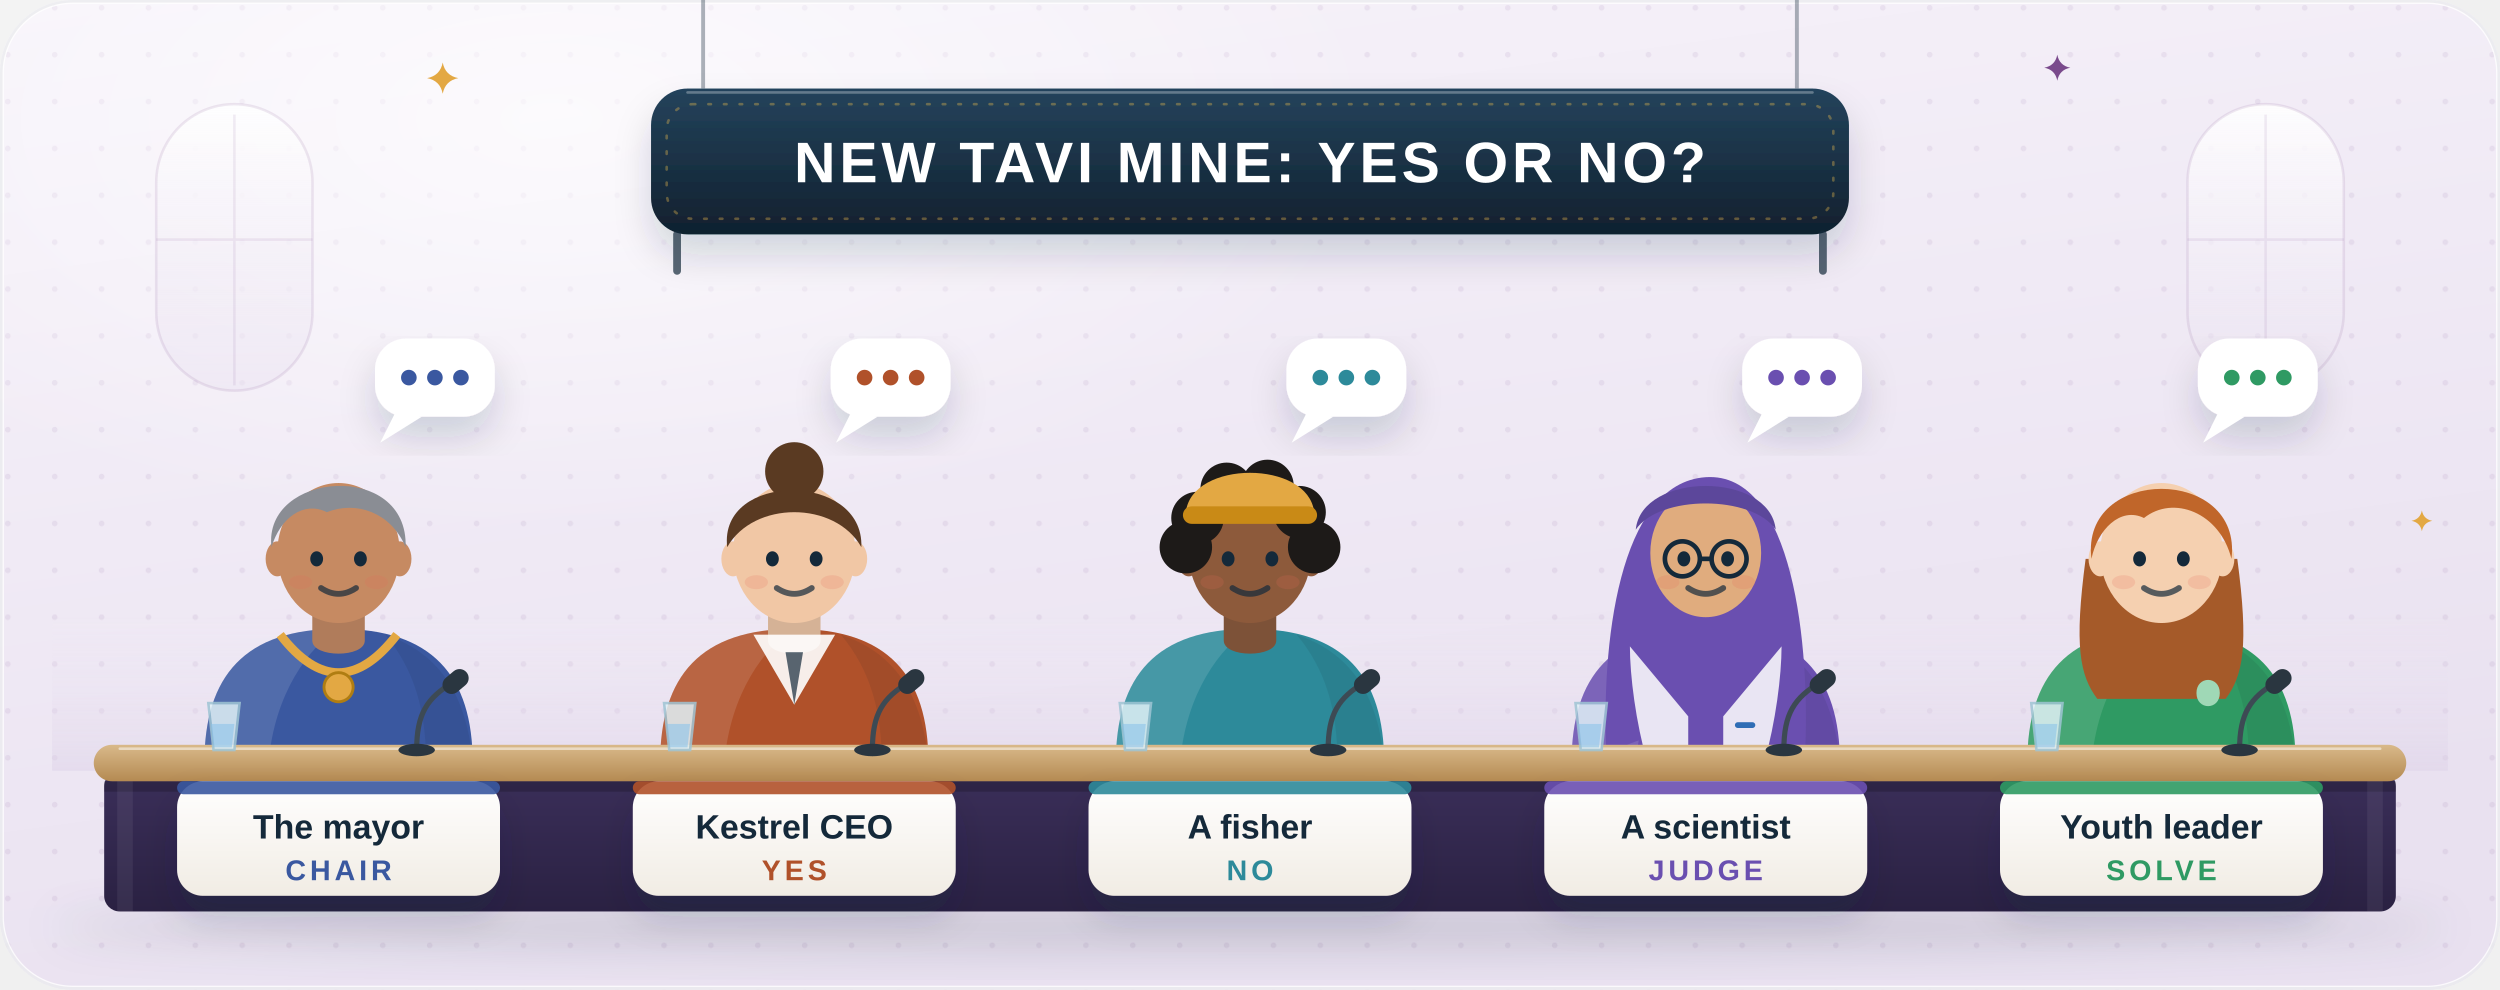
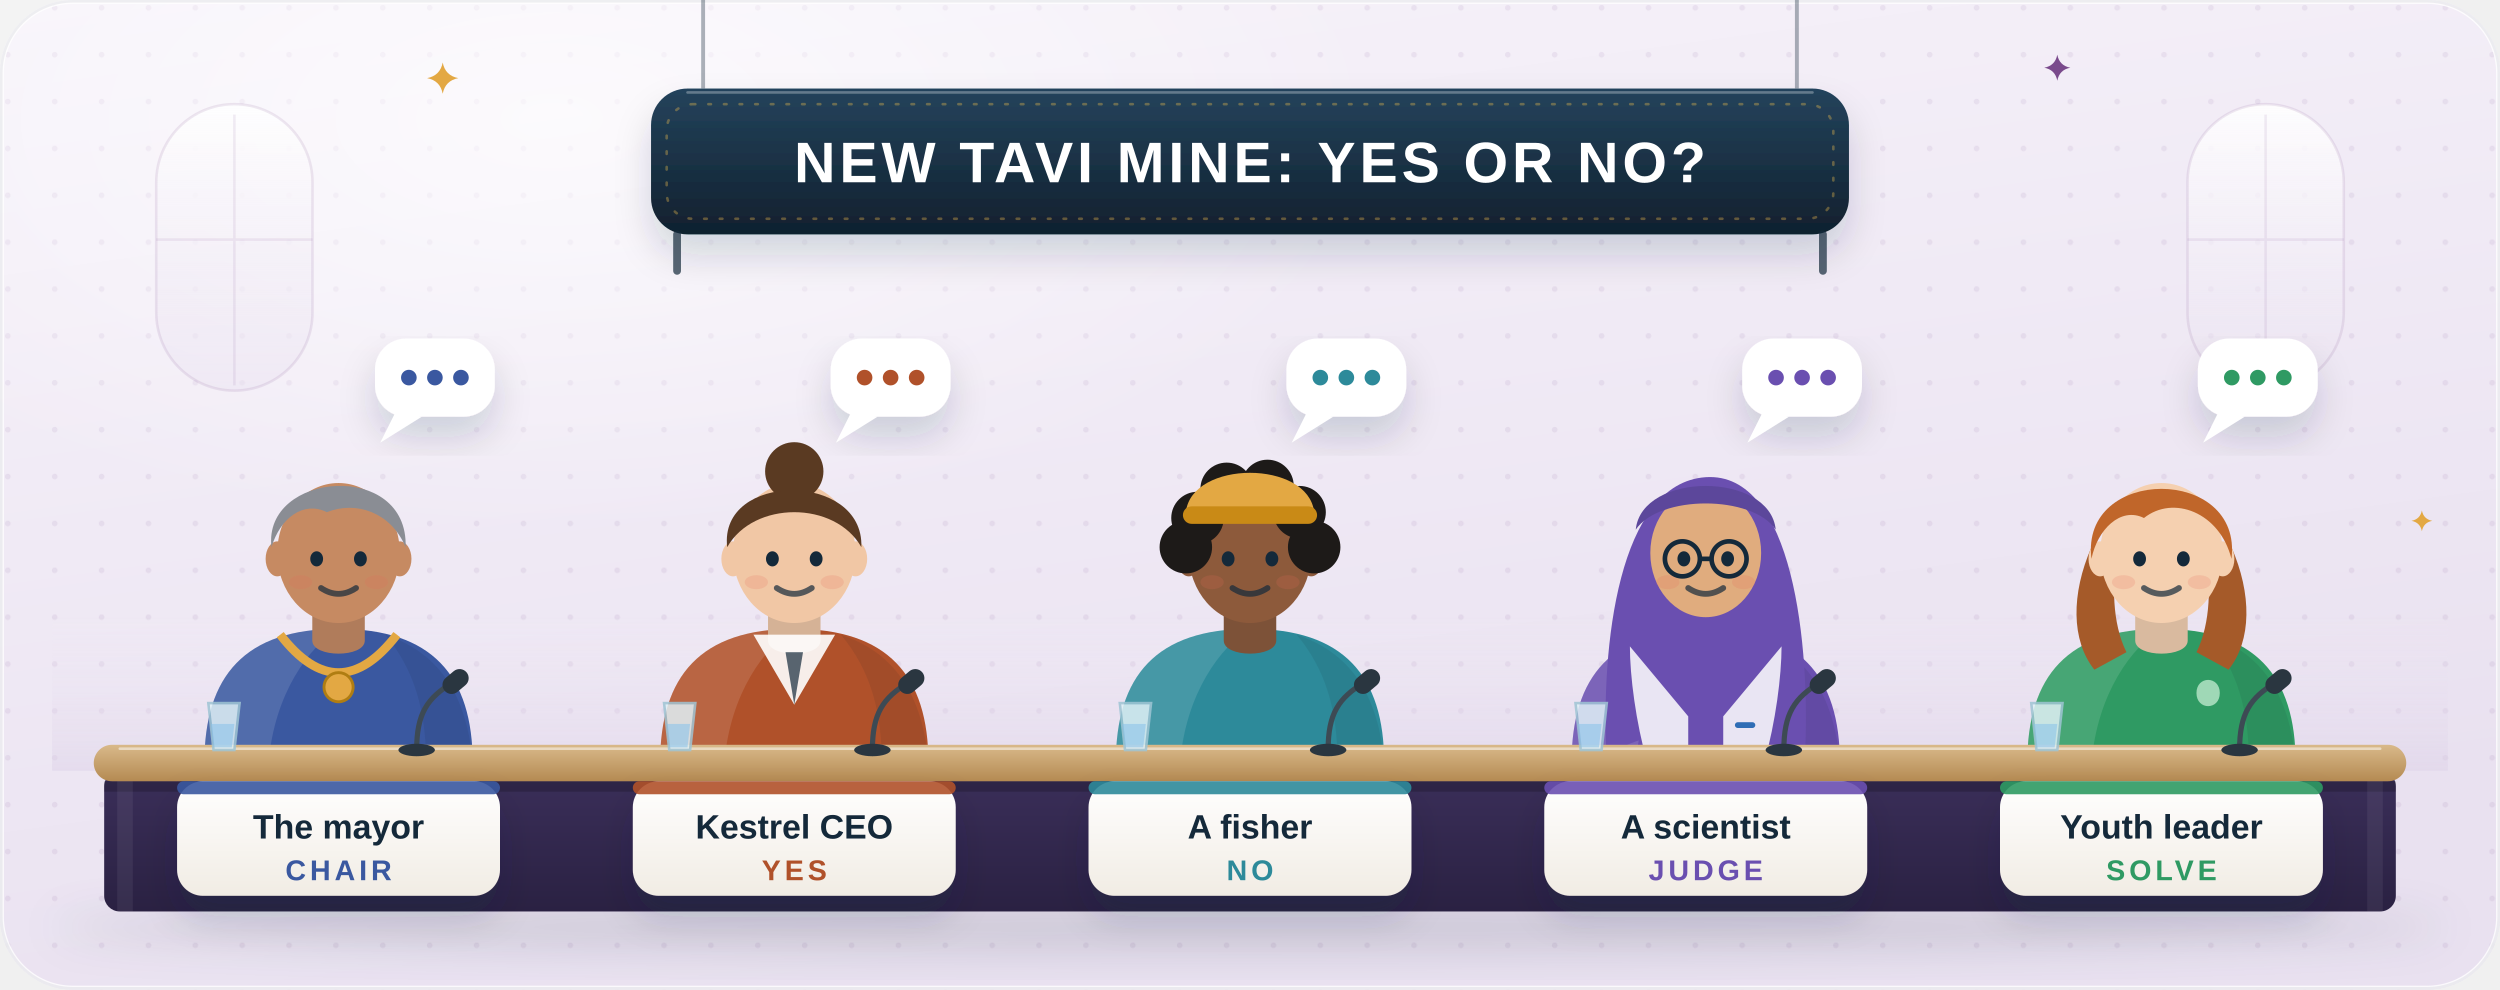
<svg xmlns="http://www.w3.org/2000/svg" viewBox="0 0 960 380" role="img" aria-label="The Tavi Valley town hall: five people behind a long table with microphones, under a banner reading New Tavi mine: yes or no? Each has a speech bubble and a name plate: the mayor (chair), the Kestrel Mining CEO (yes), a fisher (no), a scientist (judge) and a youth climate leader (solve).">
  <style>.rv{animation:rv .7s cubic-bezier(.2,.7,.2,1) both}@keyframes rv{from{opacity:0;transform:translateY(12px)}}
.fl{animation:fl 6s ease-in-out infinite;transform-box:fill-box;transform-origin:center}.f2{animation-delay:-2s}.f3{animation-delay:-4s}
@keyframes fl{0%,100%{transform:translateY(0)}50%{transform:translateY(-4px)}}
.tw{animation:tw 3.2s ease-in-out infinite;transform-box:fill-box;transform-origin:center}.t2{animation-delay:-1.1s}.t3{animation-delay:-2.2s}
@keyframes tw{0%,100%{opacity:.35;transform:scale(.6)}50%{opacity:1;transform:scale(1.05)}}
.pu{animation:pu 3.2s ease-in-out infinite;transform-box:fill-box;transform-origin:center}@keyframes pu{0%,100%{transform:scale(1)}12%{transform:scale(1.07)}26%{transform:scale(1)}}
.ring{animation:ring 3.2s ease-out infinite;transform-box:fill-box;transform-origin:center}@keyframes ring{0%{opacity:.55;transform:scale(.85)}100%{opacity:0;transform:scale(1.45)}}
.bl{animation:bl 5s infinite;transform-box:fill-box;transform-origin:center}@keyframes bl{0%,94%,100%{transform:scaleY(1)}97%{transform:scaleY(.1)}}
.sway{animation:sway 7s ease-in-out infinite;transform-box:fill-box;transform-origin:50% 0}@keyframes sway{0%,100%{transform:rotate(0)}50%{transform:rotate(.6deg)}}.bob{animation:fl 4s ease-in-out infinite}.dot{animation:dot 1.5s ease-in-out infinite}.d1{animation-delay:.2s}.d2{animation-delay:.4s}@keyframes dot{0%,100%{opacity:1}50%{opacity:.3}}@media (prefers-reduced-motion: reduce) { * { animation: none !important; } .rv { opacity: 1 !important; } }</style>
  <defs>
    <filter id="th-sh" x="-20%" y="-20%" width="140%" height="160%">
      <feDropShadow dx="0" dy="1.5" stdDeviation="1.2" flood-color="#14293a" flood-opacity=".14" />
      <feDropShadow dx="0" dy="10" stdDeviation="11" flood-color="#14293a" flood-opacity=".11" />
    </filter>
    <filter id="th-sh2" x="-30%" y="-30%" width="160%" height="180%">
      <feDropShadow dx="0" dy="2" stdDeviation="1.6" flood-color="#14293a" flood-opacity=".22" />
      <feDropShadow dx="0" dy="8" stdDeviation="7" flood-color="#14293a" flood-opacity=".16" />
    </filter>
    <filter id="th-blur" x="-50%" y="-50%" width="200%" height="200%">
      <feGaussianBlur stdDeviation="8" />
    </filter>
    <linearGradient id="th-bg" x1="0" y1="0" x2="0.35" y2="1">
      <stop offset="0" stop-color="#f7f3fa" />
      <stop offset="1" stop-color="#e9e1f0" />
    </linearGradient>
    <radialGradient id="th-glow" cx="0.5" cy="0.5" r="0.5">
      <stop offset="0" stop-color="#ffffff" stop-opacity="0.9" />
      <stop offset="1" stop-color="#ffffff" stop-opacity="0" />
    </radialGradient>
    <linearGradient id="th-card" x1="0" y1="0" x2="0" y2="1">
      <stop offset="0" stop-color="#ffffff" />
      <stop offset="1" stop-color="#fbf8f2" />
    </linearGradient>
    <linearGradient id="th-gloss" x1="0" y1="0" x2="0" y2="1">
      <stop offset="0" stop-color="#ffffff" stop-opacity="0.55" />
      <stop offset="0.5" stop-color="#ffffff" stop-opacity="0.08" />
      <stop offset="1" stop-color="#ffffff" stop-opacity="0" />
    </linearGradient>
    <pattern id="th-dots" width="18" height="18" patternUnits="userSpaceOnUse">
      <circle cx="3" cy="3" r="1.1" fill="#7a4a8c" opacity=".09" />
    </pattern>
    <linearGradient id="th-navy" x1="0" y1="0" x2="0" y2="1">
      <stop offset="0" stop-color="#24435c" />
      <stop offset="1" stop-color="#10202e" />
    </linearGradient>
    <linearGradient id="th-top" x1="0" y1="0" x2="0" y2="1">
      <stop offset="0" stop-color="#d9b98a" />
      <stop offset="1" stop-color="#b48a52" />
    </linearGradient>
    <linearGradient id="th-front" x1="0" y1="0" x2="0" y2="1">
      <stop offset="0" stop-color="#3b2f5a" />
      <stop offset="1" stop-color="#2a2142" />
    </linearGradient>
    <linearGradient id="th-wall" x1="0" y1="0" x2="0" y2="1">
      <stop offset="0" stop-color="#efe8f4" stop-opacity="0" />
      <stop offset="1" stop-color="#ddd2e8" stop-opacity="1" />
    </linearGradient>
    <linearGradient id="th-win" x1="0" y1="0" x2="0" y2="1">
      <stop offset="0" stop-color="#ffffff" stop-opacity="0.9" />
      <stop offset="1" stop-color="#e9e1f0" stop-opacity="0.4" />
    </linearGradient>
    <linearGradient id="th-plate" x1="0" y1="0" x2="0" y2="1">
      <stop offset="0" stop-color="#ffffff" />
      <stop offset="1" stop-color="#f1ece4" />
    </linearGradient>
  </defs>
  <rect width="960" height="380" rx="28" fill="url(#th-bg)" />
  <rect width="960" height="380" rx="28" fill="url(#th-dots)" />
  <ellipse cx="211.2" cy="45.6" rx="326.4" ry="159.6" fill="url(#th-glow)" opacity=".75" />
  <rect x=".75" y=".75" width="958.5" height="378.5" rx="27.25" fill="none" stroke="#ffffff" stroke-opacity=".8" stroke-width="1.5" />
  <rect x=".5" y=".5" width="959" height="379" rx="27.5" fill="none" stroke="#14293a" stroke-opacity=".07" />
  <rect x="60" y="40" width="60" height="110" rx="30" fill="url(#th-win)" stroke="#7a4a8c" stroke-opacity=".12" />
  <path d="M90 44v104M60 92h60" stroke="#7a4a8c" stroke-opacity=".1" />
  <rect x="840" y="40" width="60" height="110" rx="30" fill="url(#th-win)" stroke="#7a4a8c" stroke-opacity=".12" />
  <path d="M870 44v104M840 92h60" stroke="#7a4a8c" stroke-opacity=".1" />
  <rect x="20" y="236" width="920" height="60" fill="url(#th-wall)" opacity=".5" />
  <path d="M270 0V34M690 0V34" stroke="#14293a" stroke-opacity=".35" stroke-width="1.5" />
  <g class="rv">
    <g class="sway">
      <rect x="250" y="34" width="460" height="56" rx="14" fill="url(#th-navy)" filter="url(#th-sh2)" />
      <path d="M264 35.5H696" stroke="#fff" stroke-opacity=".3" stroke-linecap="round" />
      <rect x="256" y="40" width="448" height="44" rx="10" fill="none" stroke="#f2c14e" stroke-opacity=".35" stroke-dasharray="1 5" stroke-linecap="round" />
      <text x="480" y="70" font-family="'Helvetica Neue', Arial, sans-serif" font-weight="800" font-size="22" fill="#fff" text-anchor="middle" letter-spacing="1.5">NEW TAVI MINE: YES OR NO?</text>
    </g>
  </g>
  <path d="M260 90v14M700 90v14" stroke="#14293a" stroke-width="3" stroke-linecap="round" opacity=".7" />
  <g class="fl">
    <g transform="translate(130 293) scale(1.12)">
      <path d="M-46 0C-46-30-32-46 0-46S46-30 46 0Z" fill="#3a58a0" />
      <path d="M-46 0C-46-30-32-46 0-46c-10 6-22 22-24 46Z" fill="#fff" opacity=".12" />
      <path d="M16-44C34-38 44-24 46 0H30C30-18 26-32 16-44Z" fill="#2e4881" opacity=".35" />
      <path d="M-9-52h18v10c0 6-18 6-18 0Z" fill="#b07c5b" />
      <ellipse cx="0" cy="-72" rx="21" ry="24" fill="#c68a62" />
      <ellipse cx="-21" cy="-70" rx="4" ry="6" fill="#c68a62" />
      <ellipse cx="21" cy="-70" rx="4" ry="6" fill="#c68a62" />
      <path d="M-23-74C-26-100 24-104 23-74C18-86 6-90-4-86C-12-90-20-84-23-74Z" fill="#8a8d94" />
      <g class="bl">
        <ellipse cx="-7.5" cy="-70" rx="2.2" ry="2.6" fill="#14293a" />
        <ellipse cx="7.5" cy="-70" rx="2.2" ry="2.6" fill="#14293a" />
      </g>
      <path d="M-6-60q6 4 12 0" stroke="#14293a" stroke-width="2" fill="none" stroke-linecap="round" opacity=".7" />
      <ellipse cx="-13" cy="-62" rx="4" ry="2.4" fill="#e46a5a" opacity=".18" />
      <ellipse cx="13" cy="-62" rx="4" ry="2.4" fill="#e46a5a" opacity=".18" />
      <path d="M-20-44Q0-18 20-44" stroke="#e3a843" stroke-width="3" fill="none" />
      <circle cx="0" cy="-26" r="5" fill="#e3a843" stroke="#b07d12" />
    </g>
  </g>
  <g class="rv" style="animation-delay:0.30s">
    <g class="bob" style="animation-delay:-0.0s">
      <rect x="144" y="130" width="46" height="30" rx="12" fill="#fff" filter="url(#th-sh2)" />
      <path d="M152 158l-6 12 16-10z" fill="#fff" />
      <circle class="dot d0" cx="157" cy="145" r="3" fill="#3a58a0" />
      <circle class="dot d1" cx="167" cy="145" r="3" fill="#3a58a0" />
      <circle class="dot d2" cx="177" cy="145" r="3" fill="#3a58a0" />
    </g>
  </g>
  <g class="fl f2">
    <g transform="translate(305 293) scale(1.12)">
      <path d="M-46 0C-46-30-32-46 0-46S46-30 46 0Z" fill="#b0512a" />
      <path d="M-46 0C-46-30-32-46 0-46c-10 6-22 22-24 46Z" fill="#fff" opacity=".12" />
      <path d="M16-44C34-38 44-24 46 0H30C30-18 26-32 16-44Z" fill="#874328" opacity=".35" />
      <path d="M-9-52h18v10c0 6-18 6-18 0Z" fill="#d5b296" />
      <ellipse cx="0" cy="-72" rx="21" ry="24" fill="#f1c7a5" />
      <ellipse cx="-21" cy="-70" rx="4" ry="6" fill="#f1c7a5" />
      <ellipse cx="21" cy="-70" rx="4" ry="6" fill="#f1c7a5" />
      <circle cx="0" cy="-100" r="10" fill="#5a3a22" />
      <path d="M-23-74C-26-100 24-100 23-74C14-90-14-90-23-74Z" fill="#5a3a22" />
      <g class="bl">
        <ellipse cx="-7.5" cy="-70" rx="2.2" ry="2.6" fill="#14293a" />
        <ellipse cx="7.5" cy="-70" rx="2.2" ry="2.6" fill="#14293a" />
      </g>
      <path d="M-6-60q6 4 12 0" stroke="#14293a" stroke-width="2" fill="none" stroke-linecap="round" opacity=".7" />
      <ellipse cx="-13" cy="-62" rx="4" ry="2.4" fill="#e46a5a" opacity=".18" />
      <ellipse cx="13" cy="-62" rx="4" ry="2.4" fill="#e46a5a" opacity=".18" />
      <path d="M-14-44L0-20 14-44" fill="#fff" opacity=".9" />
      <path d="M-3-38h6l-3 18z" fill="#14293a" opacity=".7" />
    </g>
  </g>
  <g class="rv" style="animation-delay:0.55s">
    <g class="bob" style="animation-delay:-0.7s">
      <rect x="319" y="130" width="46" height="30" rx="12" fill="#fff" filter="url(#th-sh2)" />
      <path d="M327 158l-6 12 16-10z" fill="#fff" />
      <circle class="dot d0" cx="332" cy="145" r="3" fill="#b0512a" />
      <circle class="dot d1" cx="342" cy="145" r="3" fill="#b0512a" />
      <circle class="dot d2" cx="352" cy="145" r="3" fill="#b0512a" />
    </g>
  </g>
  <g class="fl f3">
    <g transform="translate(480 293) scale(1.12)">
      <path d="M-46 0C-46-30-32-46 0-46S46-30 46 0Z" fill="#2d8a9a" />
      <path d="M-46 0C-46-30-32-46 0-46c-10 6-22 22-24 46Z" fill="#fff" opacity=".12" />
      <path d="M16-44C34-38 44-24 46 0H30C30-18 26-32 16-44Z" fill="#246e7c" opacity=".35" />
      <path d="M-9-52h18v10c0 6-18 6-18 0Z" fill="#7d5238" />
      <ellipse cx="0" cy="-72" rx="21" ry="24" fill="#8d5a3b" />
      <ellipse cx="-21" cy="-70" rx="4" ry="6" fill="#8d5a3b" />
      <ellipse cx="21" cy="-70" rx="4" ry="6" fill="#8d5a3b" />
      <circle cx="-18" cy="-84" r="9" fill="#1d1a18" />
      <circle cx="-8" cy="-94" r="9" fill="#1d1a18" />
      <circle cx="6" cy="-95" r="9" fill="#1d1a18" />
      <circle cx="17" cy="-86" r="9" fill="#1d1a18" />
      <circle cx="-22" cy="-74" r="9" fill="#1d1a18" />
      <circle cx="22" cy="-74" r="9" fill="#1d1a18" />
      <g class="bl">
        <ellipse cx="-7.5" cy="-70" rx="2.2" ry="2.6" fill="#14293a" />
        <ellipse cx="7.5" cy="-70" rx="2.2" ry="2.6" fill="#14293a" />
      </g>
      <path d="M-6-60q6 4 12 0" stroke="#14293a" stroke-width="2" fill="none" stroke-linecap="round" opacity=".7" />
      <ellipse cx="-13" cy="-62" rx="4" ry="2.4" fill="#e46a5a" opacity=".18" />
      <ellipse cx="13" cy="-62" rx="4" ry="2.4" fill="#e46a5a" opacity=".18" />
      <path d="M-22-86C-20-104 20-104 22-86Z" fill="#e3a843" />
      <rect x="-23" y="-88" width="46" height="6" rx="3" fill="#c98a16" />
    </g>
  </g>
  <g class="rv" style="animation-delay:0.80s">
    <g class="bob" style="animation-delay:-1.4s">
      <rect x="494" y="130" width="46" height="30" rx="12" fill="#fff" filter="url(#th-sh2)" />
      <path d="M502 158l-6 12 16-10z" fill="#fff" />
      <circle class="dot d0" cx="507" cy="145" r="3" fill="#2d8a9a" />
      <circle class="dot d1" cx="517" cy="145" r="3" fill="#2d8a9a" />
      <circle class="dot d2" cx="527" cy="145" r="3" fill="#2d8a9a" />
    </g>
  </g>
  <g class="fl f2">
    <g transform="translate(655 293) scale(1.12)">
      <path d="M-46 0C-46-30-32-46 0-46S46-30 46 0Z" fill="#6a4fb0" />
      <path d="M-46 0C-46-30-32-46 0-46c-10 6-22 22-24 46Z" fill="#fff" opacity=".12" />
      <path d="M16-44C34-38 44-24 46 0H30C30-18 26-32 16-44Z" fill="#52418d" opacity=".35" />
      <path d="M-9-52h18v10c0 6-18 6-18 0Z" fill="#c69a73" />
      <path d="M-34-2C-36-40-30-96 0-98S36-40 34-2C20-14-20-14-34-2Z" fill="#6a4fb0" />
      <ellipse cx="0" cy="-72" rx="19" ry="22" fill="#e0ac7e" />
      <path d="M-24-80C-22-100 22-100 24-80C16-92-16-92-24-80Z" fill="#5c479b" />
      <g class="bl">
        <ellipse cx="-7.5" cy="-70" rx="2.2" ry="2.6" fill="#14293a" />
        <ellipse cx="7.5" cy="-70" rx="2.2" ry="2.6" fill="#14293a" />
      </g>
      <path d="M-6-60q6 4 12 0" stroke="#14293a" stroke-width="2" fill="none" stroke-linecap="round" opacity=".7" />
      <ellipse cx="-13" cy="-62" rx="4" ry="2.4" fill="#e46a5a" opacity=".18" />
      <ellipse cx="13" cy="-62" rx="4" ry="2.4" fill="#e46a5a" opacity=".18" />
      <circle cx="-8" cy="-70" r="6" fill="none" stroke="#14293a" stroke-width="1.6" />
      <circle cx="8" cy="-70" r="6" fill="none" stroke="#14293a" stroke-width="1.6" />
      <path d="M-2-70h4" stroke="#14293a" stroke-width="1.6" />
      <path d="M-26-40L-6-16V0H-20C-24-14-26-30-26-40ZM26-40L6-16V0H20C24-14 26-30 26-40Z" fill="#fff" opacity=".85" />
      <rect x="10" y="-14" width="7" height="2" rx="1" fill="#2f6db5" />
    </g>
  </g>
  <g class="rv" style="animation-delay:1.05s">
    <g class="bob" style="animation-delay:-2.1s">
      <rect x="669" y="130" width="46" height="30" rx="12" fill="#fff" filter="url(#th-sh2)" />
      <path d="M677 158l-6 12 16-10z" fill="#fff" />
      <circle class="dot d0" cx="682" cy="145" r="3" fill="#6a4fb0" />
      <circle class="dot d1" cx="692" cy="145" r="3" fill="#6a4fb0" />
      <circle class="dot d2" cx="702" cy="145" r="3" fill="#6a4fb0" />
    </g>
  </g>
  <g class="fl">
    <g transform="translate(830 293) scale(1.12)">
      <path d="M-46 0C-46-30-32-46 0-46S46-30 46 0Z" fill="#2f9a63" />
      <path d="M-46 0C-46-30-32-46 0-46c-10 6-22 22-24 46Z" fill="#fff" opacity=".12" />
      <path d="M16-44C34-38 44-24 46 0H30C30-18 26-32 16-44Z" fill="#267a53" opacity=".35" />
      <path d="M-9-52h18v10c0 6-18 6-18 0Z" fill="#d9ba9f" />
-       <path d="M-26-70C-30-40-28-30-22-22H22C28-30 30-40 26-70Z" fill="#a55a29" />
+       <path d="M-24-74C-31-58-31-42-23-32L-12-38C-17-48-17-62-15-72ZM24-74C31-58 31-42 23-32L12-38C17-48 17-62 15-72Z" fill="#a55a29" />
      <ellipse cx="0" cy="-72" rx="21" ry="24" fill="#f5d0b0" />
      <ellipse cx="-21" cy="-70" rx="4" ry="6" fill="#f5d0b0" />
      <ellipse cx="21" cy="-70" rx="4" ry="6" fill="#f5d0b0" />
      <path d="M-24-70C-28-102 28-102 24-70C20-86 4-92-6-84C-14-88-22-80-24-70Z" fill="#c0662a" />
      <g class="bl">
        <ellipse cx="-7.5" cy="-70" rx="2.2" ry="2.6" fill="#14293a" />
        <ellipse cx="7.5" cy="-70" rx="2.2" ry="2.6" fill="#14293a" />
      </g>
      <path d="M-6-60q6 4 12 0" stroke="#14293a" stroke-width="2" fill="none" stroke-linecap="round" opacity=".7" />
      <ellipse cx="-13" cy="-62" rx="4" ry="2.4" fill="#e46a5a" opacity=".18" />
      <ellipse cx="13" cy="-62" rx="4" ry="2.4" fill="#e46a5a" opacity=".18" />
      <path d="M12-24c0-6 8-6 8 0s-8 6-8 0z" fill="#9fd8b6" />
    </g>
  </g>
  <g class="rv" style="animation-delay:1.30s">
    <g class="bob" style="animation-delay:-2.8s">
      <rect x="844" y="130" width="46" height="30" rx="12" fill="#fff" filter="url(#th-sh2)" />
      <path d="M852 158l-6 12 16-10z" fill="#fff" />
      <circle class="dot d0" cx="857" cy="145" r="3" fill="#2f9a63" />
      <circle class="dot d1" cx="867" cy="145" r="3" fill="#2f9a63" />
      <circle class="dot d2" cx="877" cy="145" r="3" fill="#2f9a63" />
    </g>
  </g>
  <ellipse cx="480" cy="356" rx="460" ry="10" fill="#14293a" opacity=".14" filter="url(#th-blur)" />
  <rect x="40" y="296" width="880" height="54" rx="6" fill="url(#th-front)" />
  <path d="M40 302H920" stroke="#000" stroke-opacity=".2" stroke-width="4" />
  <path d="M48 296v54M912 296v54" stroke="#fff" stroke-opacity=".06" stroke-width="6" />
  <rect x="36" y="286" width="888" height="14" rx="7" fill="url(#th-top)" />
  <path d="M46 287.5H914" stroke="#fff" stroke-opacity=".5" stroke-linecap="round" />
  <g>
    <path d="M160 288c0-14 4-20 14-26" stroke="#3d4a54" stroke-width="2" fill="none" />
    <rect x="172" y="256" width="7" height="11" rx="3.5" fill="#2a3640" transform="rotate(50 175 261)" />
    <ellipse cx="160" cy="288" rx="7" ry="2.4" fill="#2a3640" />
  </g>
  <g>
    <path d="M80 270h12l-2 18h-8z" fill="#dff0f6" opacity=".85" stroke="#9fc4d4" />
    <path d="M81 278h9l-1 9h-7z" fill="#8cc3ea" opacity=".6" />
  </g>
  <g filter="url(#th-sh2)">
    <rect x="68" y="300" width="124" height="44" rx="10" fill="url(#th-plate)" />
  </g>
  <rect x="68" y="300" width="124" height="5" rx="2.5" fill="#3a58a0" opacity=".9" />
  <text x="130" y="322" font-family="'Helvetica Neue', Arial, sans-serif" font-weight="800" font-size="13" fill="#14293a" text-anchor="middle">The mayor</text>
  <text x="130" y="338" font-family="'Helvetica Neue', Arial, sans-serif" font-weight="800" font-size="11" fill="#3a58a0" text-anchor="middle" letter-spacing="1.5">CHAIR</text>
  <g>
    <path d="M335 288c0-14 4-20 14-26" stroke="#3d4a54" stroke-width="2" fill="none" />
    <rect x="347" y="256" width="7" height="11" rx="3.5" fill="#2a3640" transform="rotate(50 350 261)" />
    <ellipse cx="335" cy="288" rx="7" ry="2.4" fill="#2a3640" />
  </g>
  <g>
    <path d="M255 270h12l-2 18h-8z" fill="#dff0f6" opacity=".85" stroke="#9fc4d4" />
    <path d="M256 278h9l-1 9h-7z" fill="#8cc3ea" opacity=".6" />
  </g>
  <g filter="url(#th-sh2)">
    <rect x="243" y="300" width="124" height="44" rx="10" fill="url(#th-plate)" />
  </g>
  <rect x="243" y="300" width="124" height="5" rx="2.5" fill="#b0512a" opacity=".9" />
  <text x="305" y="322" font-family="'Helvetica Neue', Arial, sans-serif" font-weight="800" font-size="13" fill="#14293a" text-anchor="middle">Kestrel CEO</text>
  <text x="305" y="338" font-family="'Helvetica Neue', Arial, sans-serif" font-weight="800" font-size="11" fill="#b0512a" text-anchor="middle" letter-spacing="1.5">YES</text>
  <g>
    <path d="M510 288c0-14 4-20 14-26" stroke="#3d4a54" stroke-width="2" fill="none" />
    <rect x="522" y="256" width="7" height="11" rx="3.5" fill="#2a3640" transform="rotate(50 525 261)" />
    <ellipse cx="510" cy="288" rx="7" ry="2.4" fill="#2a3640" />
  </g>
  <g>
    <path d="M430 270h12l-2 18h-8z" fill="#dff0f6" opacity=".85" stroke="#9fc4d4" />
    <path d="M431 278h9l-1 9h-7z" fill="#8cc3ea" opacity=".6" />
  </g>
  <g filter="url(#th-sh2)">
    <rect x="418" y="300" width="124" height="44" rx="10" fill="url(#th-plate)" />
  </g>
  <rect x="418" y="300" width="124" height="5" rx="2.5" fill="#2d8a9a" opacity=".9" />
  <text x="480" y="322" font-family="'Helvetica Neue', Arial, sans-serif" font-weight="800" font-size="13" fill="#14293a" text-anchor="middle">A fisher</text>
  <text x="480" y="338" font-family="'Helvetica Neue', Arial, sans-serif" font-weight="800" font-size="11" fill="#2d8a9a" text-anchor="middle" letter-spacing="1.5">NO</text>
  <g>
    <path d="M685 288c0-14 4-20 14-26" stroke="#3d4a54" stroke-width="2" fill="none" />
    <rect x="697" y="256" width="7" height="11" rx="3.5" fill="#2a3640" transform="rotate(50 700 261)" />
    <ellipse cx="685" cy="288" rx="7" ry="2.4" fill="#2a3640" />
  </g>
  <g>
    <path d="M605 270h12l-2 18h-8z" fill="#dff0f6" opacity=".85" stroke="#9fc4d4" />
    <path d="M606 278h9l-1 9h-7z" fill="#8cc3ea" opacity=".6" />
  </g>
  <g filter="url(#th-sh2)">
    <rect x="593" y="300" width="124" height="44" rx="10" fill="url(#th-plate)" />
  </g>
  <rect x="593" y="300" width="124" height="5" rx="2.5" fill="#6a4fb0" opacity=".9" />
  <text x="655" y="322" font-family="'Helvetica Neue', Arial, sans-serif" font-weight="800" font-size="13" fill="#14293a" text-anchor="middle">A scientist</text>
  <text x="655" y="338" font-family="'Helvetica Neue', Arial, sans-serif" font-weight="800" font-size="11" fill="#6a4fb0" text-anchor="middle" letter-spacing="1.5">JUDGE</text>
  <g>
    <path d="M860 288c0-14 4-20 14-26" stroke="#3d4a54" stroke-width="2" fill="none" />
    <rect x="872" y="256" width="7" height="11" rx="3.5" fill="#2a3640" transform="rotate(50 875 261)" />
    <ellipse cx="860" cy="288" rx="7" ry="2.4" fill="#2a3640" />
  </g>
  <g>
    <path d="M780 270h12l-2 18h-8z" fill="#dff0f6" opacity=".85" stroke="#9fc4d4" />
    <path d="M781 278h9l-1 9h-7z" fill="#8cc3ea" opacity=".6" />
  </g>
  <g filter="url(#th-sh2)">
    <rect x="768" y="300" width="124" height="44" rx="10" fill="url(#th-plate)" />
  </g>
  <rect x="768" y="300" width="124" height="5" rx="2.5" fill="#2f9a63" opacity=".9" />
  <text x="830" y="322" font-family="'Helvetica Neue', Arial, sans-serif" font-weight="800" font-size="13" fill="#14293a" text-anchor="middle">Youth leader</text>
  <text x="830" y="338" font-family="'Helvetica Neue', Arial, sans-serif" font-weight="800" font-size="11" fill="#2f9a63" text-anchor="middle" letter-spacing="1.5">SOLVE</text>
  <g transform="translate(170 30)">
    <path class="tw" d="M0 -6Q0.96 -0.96 6 0Q0.96 0.96 0 6Q-0.96 0.96 -6 0Q-0.96 -0.96 0 -6Z" fill="#e3a843" opacity="1" />
  </g>
  <g transform="translate(790 26)">
    <path class="tw t2" d="M0 -5Q0.8 -0.8 5 0Q0.8 0.8 0 5Q-0.8 0.8 -5 0Q-0.8 -0.8 0 -5Z" fill="#7a4a8c" opacity="1" />
  </g>
  <g transform="translate(930 200)">
    <path class="tw t3" d="M0 -4Q0.64 -0.64 4 0Q0.64 0.64 0 4Q-0.64 0.64 -4 0Q-0.64 -0.64 0 -4Z" fill="#e3a843" opacity="1" />
  </g>
</svg>
